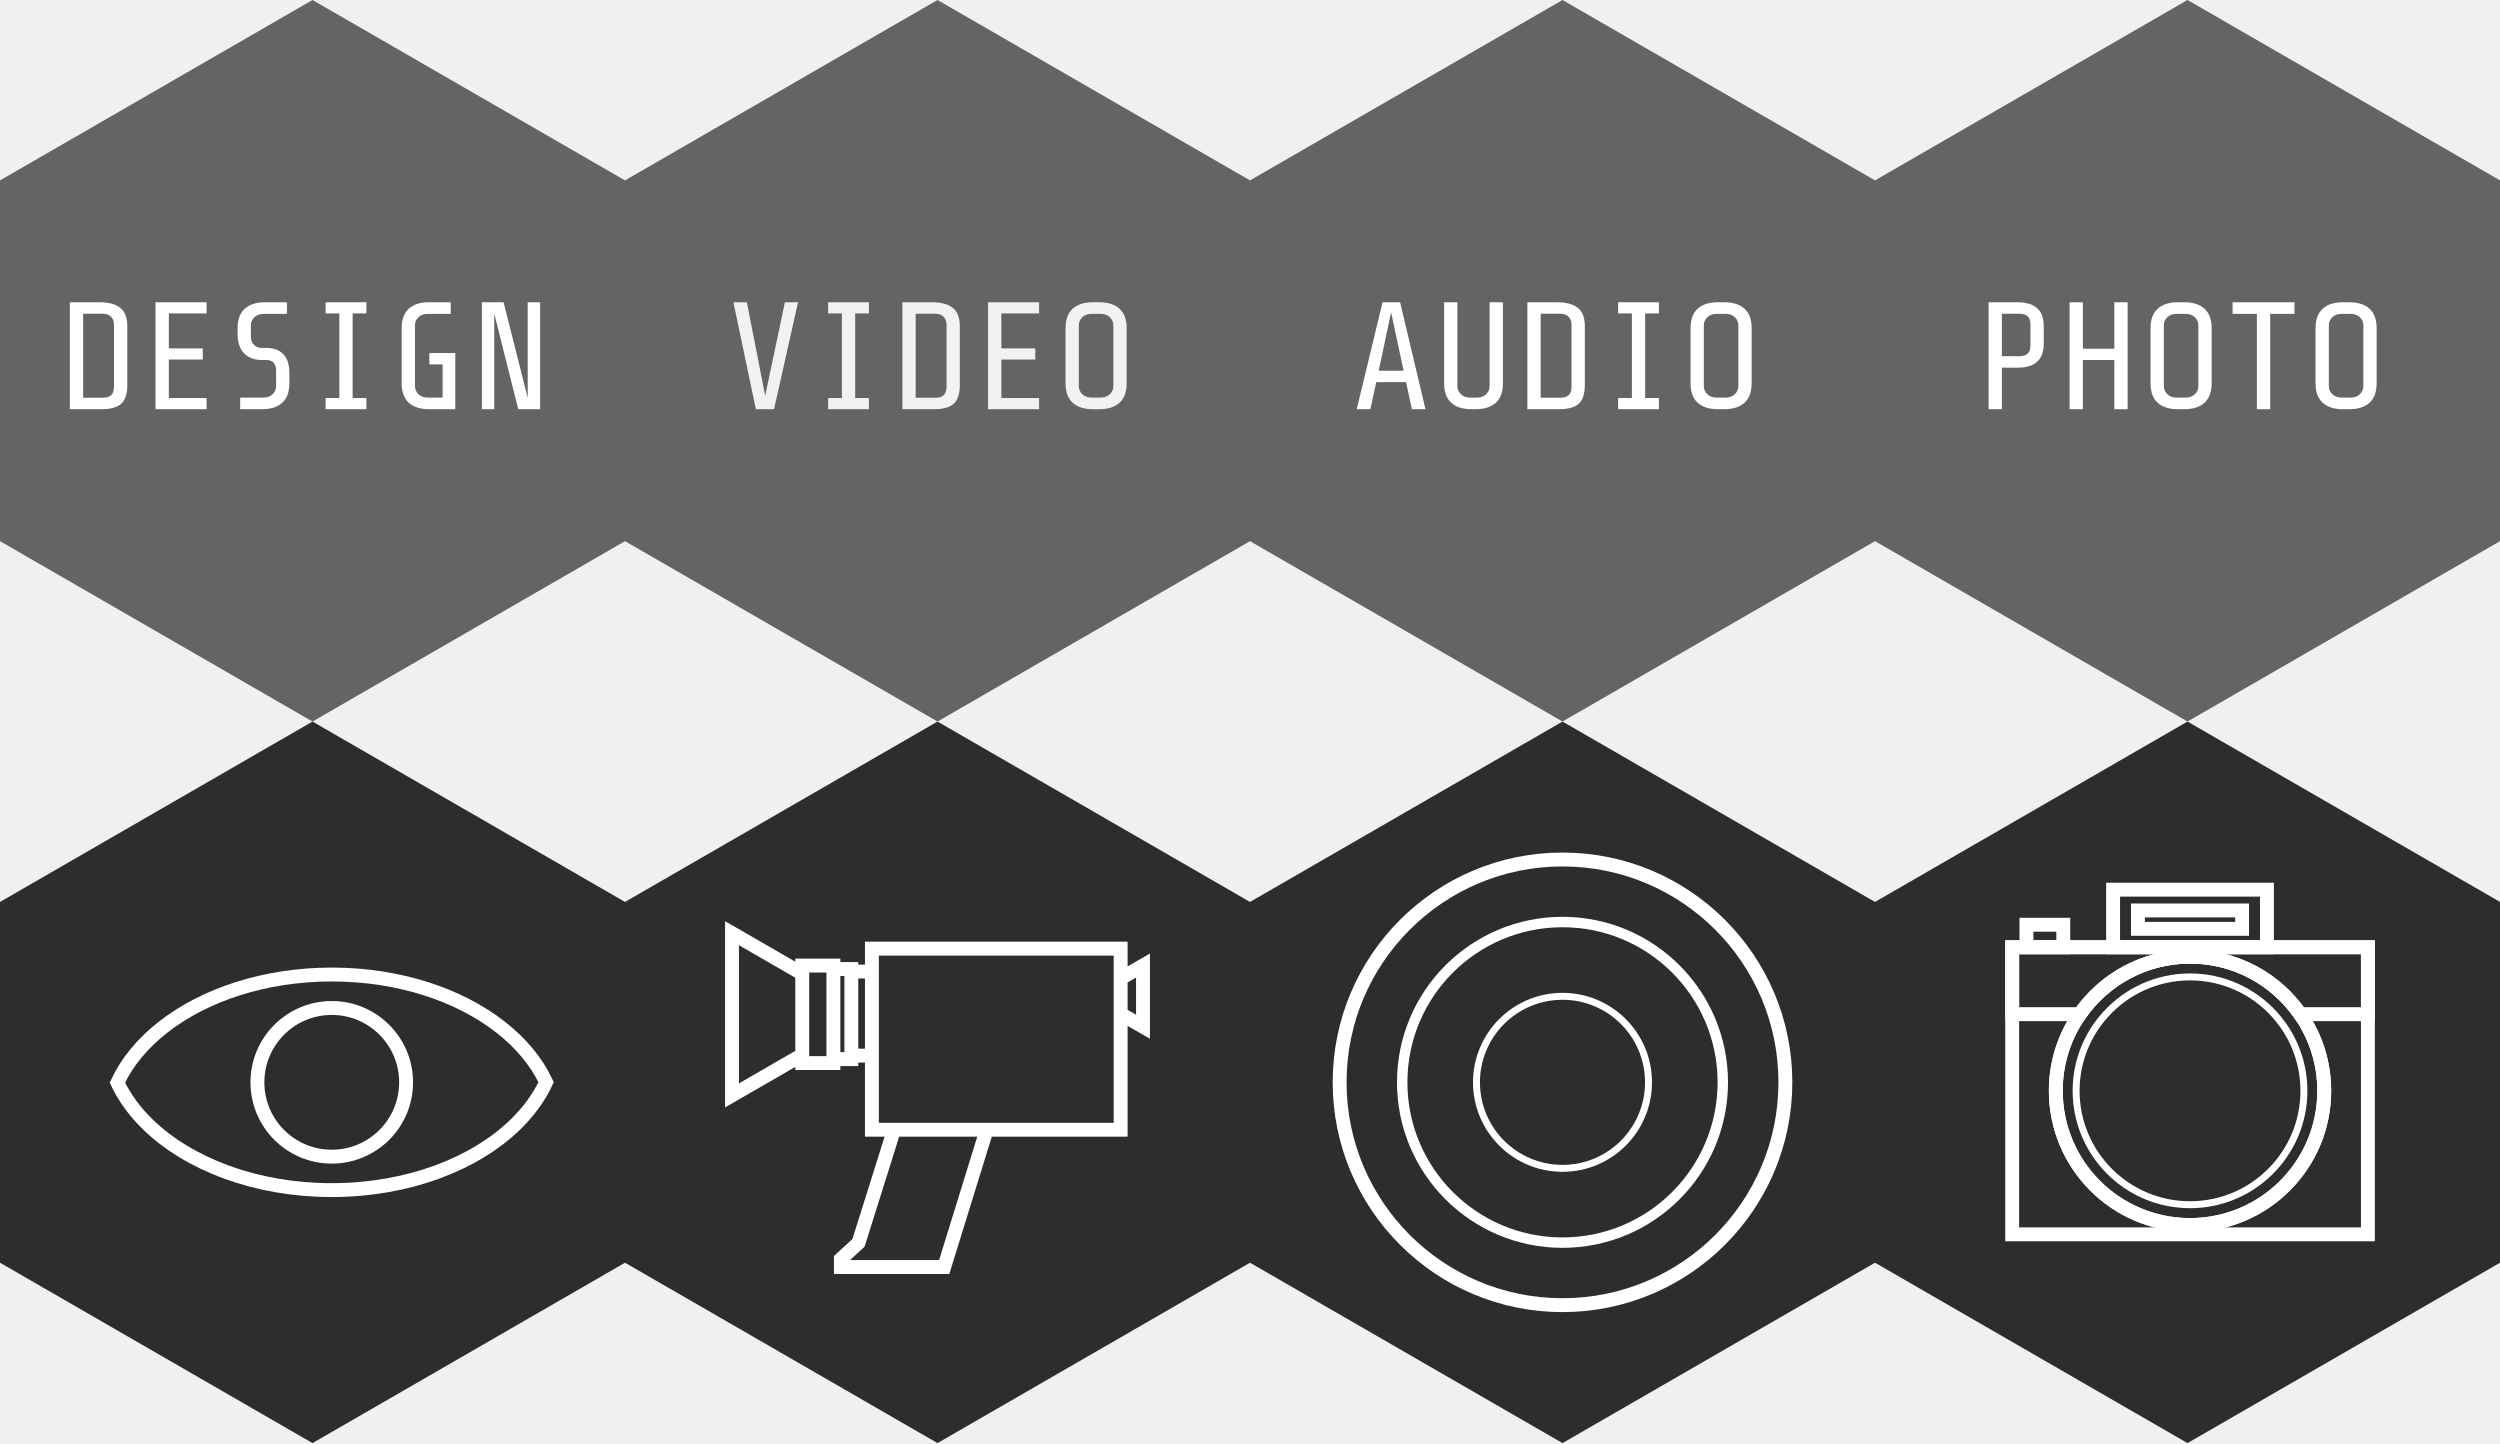
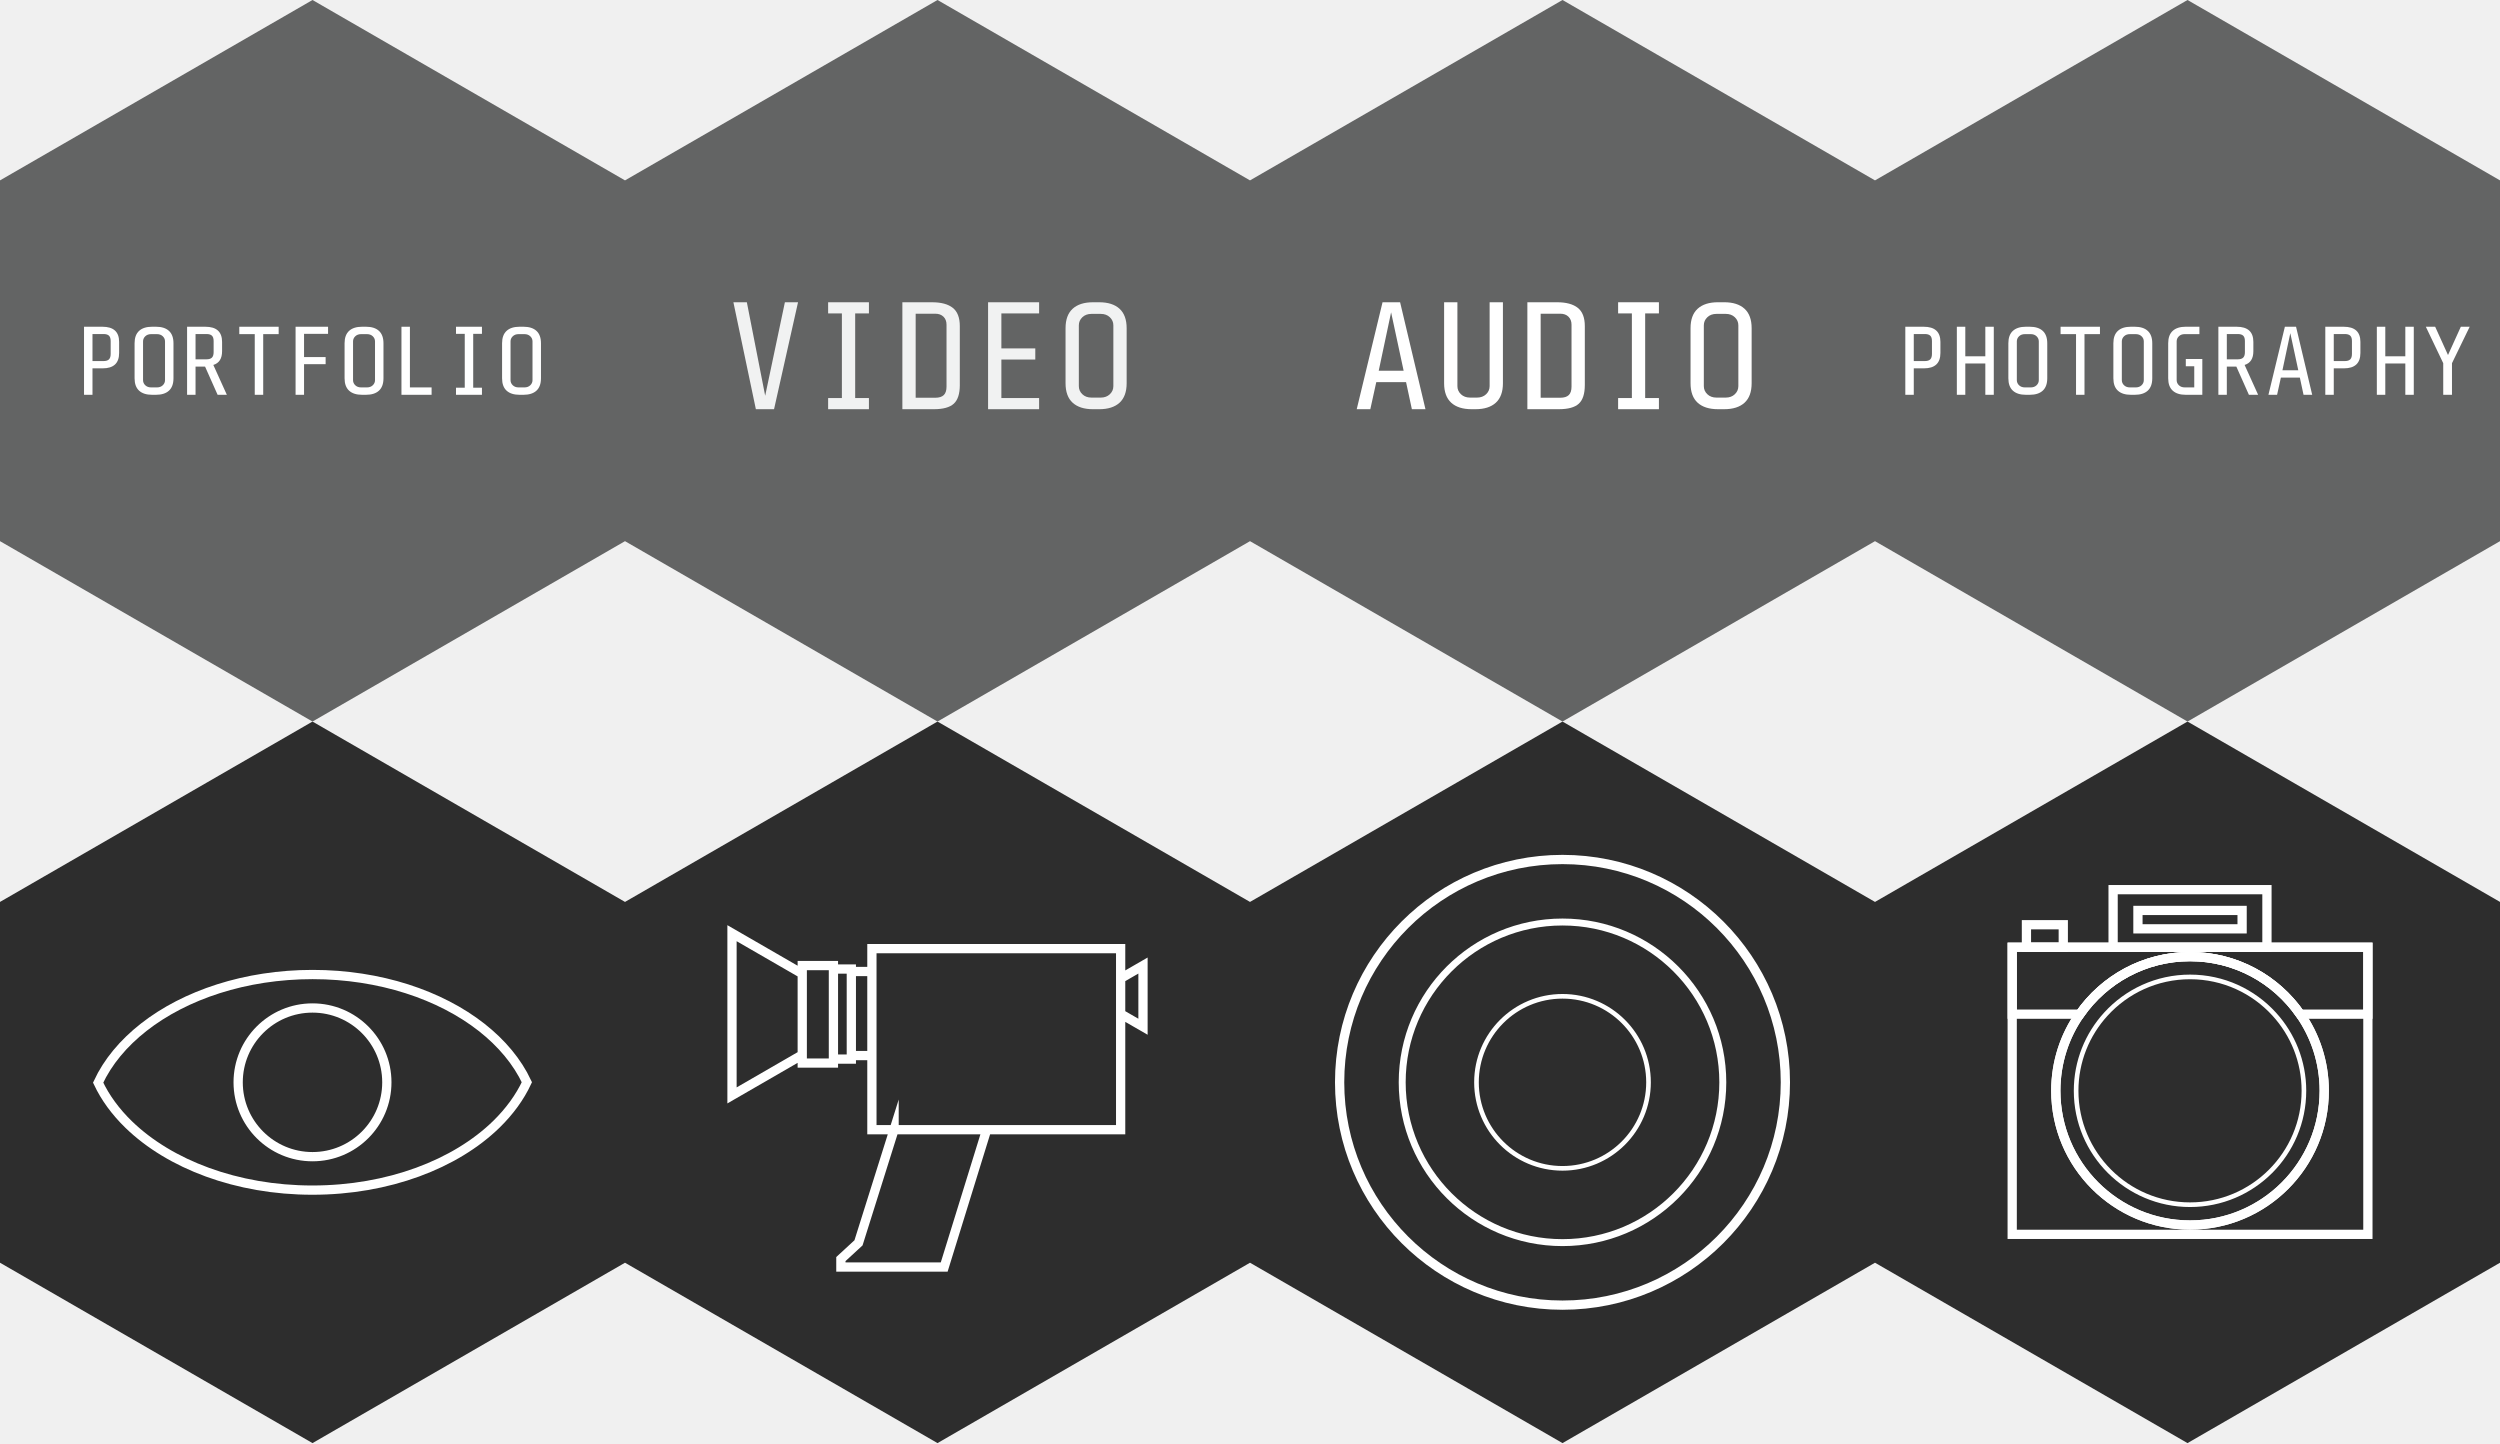
- <svg xmlns="http://www.w3.org/2000/svg" version="1.1" id="Layer_1" x="0px" y="0px" width="360px" height="207.807px" viewBox="0 0 360 207.807" enable-background="new 0 0 360 207.807" xml:space="preserve">
-   <g id="Visual_1_">
-     <polygon fill="#2D2D2D" points="0,129.879 45,103.904 90,129.879 90,181.831 45,207.807 0,181.831  " />
-     <path fill="#2D2D2D" stroke="#FFFFFF" stroke-width="2" stroke-miterlimit="10" d="M78.642,155.837   c-1.016,2.182-2.509,4.217-4.383,6.053c-5.881,5.741-15.559,9.486-26.5,9.486c-10.908,0-20.556-3.724-26.444-9.433   c-1.886-1.829-3.384-3.865-4.411-6.046c1.381-2.979,3.645-5.687,6.569-7.977c5.942-4.655,14.631-7.589,24.313-7.589   c9.694,0,18.394,2.944,24.341,7.609C75.019,150.212,77.261,152.892,78.642,155.837z" />
-     <circle fill="#2D2D2D" stroke="#FFFFFF" stroke-width="2" stroke-miterlimit="10" cx="47.773" cy="155.855" r="10.705" />
+ <svg xmlns="http://www.w3.org/2000/svg" version="1.1" id="Layer_1" x="0px" y="0px" width="540px" height="311.709px" viewBox="-90 -51.951 540 311.709" enable-background="new -90 -51.951 540 311.709" xml:space="preserve">
+   <g id="Visual">
+     <polygon fill="#2D2D2D" points="-90,142.866 -22.5,103.905 45,142.866 45,220.796 -22.5,259.758 -90,220.796  " />
+     <g>
+       <path fill="#2D2D2D" stroke="#FFFFFF" stroke-width="2" stroke-miterlimit="10" d="M23.804,181.807    c-1.524,3.271-3.764,6.324-6.575,9.078c-8.821,8.612-23.338,14.23-39.75,14.23c-16.361,0-30.833-5.588-39.666-14.15    c-2.828-2.742-5.075-5.797-6.616-9.069c2.072-4.468,5.468-8.53,9.854-11.965c8.912-6.983,21.945-11.384,36.469-11.384    c14.541,0,27.592,4.416,36.512,11.413C18.369,173.369,21.732,177.389,23.804,181.807z" />
+       <circle fill="#2D2D2D" stroke="#FFFFFF" stroke-width="2" stroke-miterlimit="10" cx="-22.5" cy="181.833" r="16.058" />
+     </g>
  </g>
  <g id="Audio_1_">
-     <polygon fill="#2D2D2D" points="180,129.879 225,103.904 270,129.879 270,181.831 225,207.807 180,181.831  " />
-     <circle fill="none" stroke="#FFFFFF" stroke-miterlimit="10" cx="225" cy="155.855" r="12.386" />
-     <ellipse fill="none" stroke="#FFFFFF" stroke-width="1.5" stroke-miterlimit="10" cx="225" cy="155.855" rx="23.083" ry="23.083" />
-     <ellipse fill="none" stroke="#FFFFFF" stroke-width="2" stroke-miterlimit="10" cx="225" cy="155.855" rx="32.094" ry="32.087" />
+     <polygon fill="#2D2D2D" points="180,142.866 247.5,103.905 315,142.866 315,220.796 247.5,259.758 180,220.796  " />
+     <circle fill="none" stroke="#FFFFFF" stroke-miterlimit="10" cx="247.5" cy="181.831" r="18.58" />
+     <ellipse fill="none" stroke="#FFFFFF" stroke-width="1.5" stroke-miterlimit="10" cx="247.5" cy="181.83" rx="34.625" ry="34.625" />
+     <ellipse fill="none" stroke="#FFFFFF" stroke-width="2" stroke-miterlimit="10" cx="247.5" cy="181.83" rx="48.141" ry="48.13" />
  </g>
  <g id="Video_1_">
-     <polygon fill="#2D2D2D" points="90,129.879 135,103.904 180,129.879 180,181.831 135,207.807 90,181.831  " />
-     <path fill="#2D2D2D" stroke="#FFFFFF" stroke-width="2" stroke-miterlimit="10" d="M125.554,146.01v-9.407h35.819v26.077h-35.819   v-16.57 M105.409,134.379v23.36l10.115-5.841v-11.68L105.409,134.379z M128.747,162.68l-5.122,16.288l-2.538,2.338v1.146h14.878   l6.117-19.772H128.747z M161.373,140.896v5.099l3.218,1.856v-8.812L161.373,140.896z M115.524,139.04v14.041h4.489V139.04H115.524z    M120.013,139.542v12.967h2.579v-12.967H120.013z M122.592,139.899v12.107h2.961v-12.107H122.592z" />
+     <polygon fill="#2D2D2D" points="45,142.866 112.5,103.905 180,142.866 180,220.796 112.5,259.758 45,220.796  " />
+     <path fill="#2D2D2D" stroke="#FFFFFF" stroke-width="2" stroke-miterlimit="10" d="M98.331,167.063v-14.109h53.729v39.114H98.331   v-24.855 M68.113,149.616v35.042l15.173-8.763v-17.52L68.113,149.616z M103.121,192.068l-7.684,24.434l-3.807,3.507v1.72h22.316   l9.176-29.66H103.121z M152.06,159.393v7.649l4.827,2.783v-13.219L152.06,159.393z M83.286,156.61v21.062h6.733V156.61H83.286z    M90.02,157.363v19.45h3.868v-19.45H90.02z M93.888,157.896v18.161h4.442v-18.161H93.888z" />
  </g>
  <g id="Photography_1_">
-     <polygon fill="#2D2D2D" points="270,129.879 315,103.904 360,129.879 360,181.831 315,207.807 270,181.831  " />
+     <polygon fill="#2D2D2D" points="315,142.866 382.5,103.905 450,142.866 450,220.796 382.5,259.758 315,220.796  " />
    <g id="camera_1_">
-       <rect x="289.756" y="136.403" fill="none" stroke="#FFFFFF" stroke-width="2" stroke-miterlimit="10" width="51.221" height="41.342" />
-       <path fill="none" stroke="#FFFFFF" stroke-width="2" stroke-miterlimit="10" d="M334.689,157.074    c0,10.675-8.648,19.33-19.323,19.33c-10.677,0-19.332-8.655-19.332-19.33c0-4.105,1.28-7.91,3.469-11.034    c3.489-5.014,9.293-8.291,15.863-8.291c6.571,0,12.372,3.277,15.854,8.291C333.41,149.164,334.689,152.968,334.689,157.074z" />
-       <rect x="304.287" y="128.112" fill="none" stroke="#FFFFFF" stroke-width="2" stroke-miterlimit="10" width="22.152" height="8.295" />
-       <rect x="307.863" y="131.103" fill="none" stroke="#FFFFFF" stroke-width="2" stroke-miterlimit="10" width="15" height="2.651" />
-       <path fill="none" stroke="#FFFFFF" stroke-width="2" stroke-miterlimit="10" d="M331.223,146.04    c-3.482-5.014-9.285-8.291-15.855-8.291s-12.374,3.277-15.863,8.291c-2.188,3.124-3.469,6.929-3.469,11.034    c0,10.675,8.656,19.33,19.332,19.33c10.675,0,19.324-8.655,19.324-19.33C334.689,152.968,333.41,149.164,331.223,146.04z" />
-       <path fill="none" stroke="#FFFFFF" stroke-miterlimit="10" d="M315.366,173.478c-9.058,0-16.405-7.347-16.405-16.403    c0-4.244,1.618-8.123,4.28-11.034c2.993-3.293,7.317-5.364,12.125-5.364s9.124,2.071,12.124,5.364    c2.656,2.911,4.273,6.79,4.273,11.034C331.764,166.131,324.425,173.478,315.366,173.478z" />
-       <rect x="291.807" y="133.162" fill="none" stroke="#FFFFFF" stroke-width="2" stroke-miterlimit="10" width="5.305" height="3.244" />
-       <path fill="none" stroke="#FFFFFF" stroke-width="2" stroke-miterlimit="10" d="M340.977,136.403v9.638h-9.754    c-3.482-5.014-9.285-8.291-15.855-8.291s-12.374,3.277-15.863,8.291h-9.747v-9.638H340.977z" />
+       <rect x="344.634" y="152.652" fill="none" stroke="#FFFFFF" stroke-width="2" stroke-miterlimit="10" width="76.831" height="62.016" />
+       <path fill="none" stroke="#FFFFFF" stroke-width="2" stroke-miterlimit="10" d="M412.034,183.659    c0,16.014-12.973,28.995-28.985,28.995c-16.015,0-28.998-12.981-28.998-28.995c0-6.158,1.921-11.865,5.203-16.55    c5.234-7.523,13.939-12.437,23.795-12.437c9.857,0,18.559,4.913,23.782,12.437C410.115,171.794,412.034,177.501,412.034,183.659z" />
+       <rect x="366.431" y="140.215" fill="none" stroke="#FFFFFF" stroke-width="2" stroke-miterlimit="10" width="33.229" height="12.445" />
+       <rect x="371.795" y="144.703" fill="none" stroke="#FFFFFF" stroke-width="2" stroke-miterlimit="10" width="22.5" height="3.976" />
+       <path fill="none" stroke="#FFFFFF" stroke-width="2" stroke-miterlimit="10" d="M406.834,167.11    c-5.223-7.523-13.928-12.437-23.781-12.437c-9.855,0-18.562,4.913-23.795,12.437c-3.283,4.685-5.203,10.392-5.203,16.55    c0,16.014,12.982,28.995,28.998,28.995c16.012,0,28.984-12.981,28.984-28.995C412.034,177.501,410.115,171.794,406.834,167.11z" />
+       <path fill="none" stroke="#FFFFFF" stroke-miterlimit="10" d="M383.049,208.266c-13.586,0-24.607-11.021-24.607-24.604    c0-6.366,2.428-12.185,6.42-16.553c4.49-4.939,10.977-8.045,18.188-8.045c7.212,0,13.687,3.105,18.187,8.045    c3.984,4.368,6.41,10.187,6.41,16.553C407.646,197.244,396.637,208.266,383.049,208.266z" />
+       <rect x="347.71" y="147.791" fill="none" stroke="#FFFFFF" stroke-width="2" stroke-miterlimit="10" width="7.957" height="4.866" />
+       <path fill="none" stroke="#FFFFFF" stroke-width="2" stroke-miterlimit="10" d="M421.465,152.652v14.458h-14.631    c-5.223-7.521-13.928-12.437-23.781-12.437c-9.855,0-18.562,4.916-23.795,12.437h-14.621v-14.458H421.465z" />
    </g>
  </g>
  <g id="design">
-     <polygon fill="#636464" points="0,25.976 45,0 90,25.976 90,77.927 45,103.902 0,77.927  " />
-     <g enable-background="new    ">
-       <path fill="#FFFFFF" d="M18.33,55.449c0,1.261-0.29,2.155-0.869,2.684c-0.58,0.528-1.537,0.792-2.871,0.792h-4.532v-15.4h4.268    c1.32,0,2.317,0.269,2.992,0.804c0.674,0.535,1.012,1.411,1.012,2.629V55.449z M16.416,55.669v-8.91    c0-0.484-0.147-0.869-0.44-1.155c-0.294-0.286-0.682-0.429-1.166-0.429h-2.838v12.1h2.816c0.557,0,0.968-0.128,1.232-0.385    C16.283,56.634,16.416,56.227,16.416,55.669z" />
-       <path fill="#FFFFFF" d="M29.747,58.925h-7.348v-15.4h7.348v1.606h-5.434v5.038h4.884v1.605h-4.884v5.544h5.434V58.925z" />
-       <path fill="#FFFFFF" d="M41.671,55.185c0,1.247-0.341,2.182-1.023,2.806c-0.682,0.623-1.661,0.935-2.937,0.935h-3.124v-1.672    h3.344c0.542,0,0.982-0.161,1.32-0.484c0.337-0.322,0.506-0.711,0.506-1.166v-2.288c0-0.439-0.114-0.795-0.341-1.066    s-0.568-0.407-1.023-0.407h-0.66c-1.086,0-1.944-0.319-2.574-0.957c-0.631-0.638-0.946-1.565-0.946-2.783v-0.836    c0-1.246,0.341-2.182,1.023-2.805c0.682-0.623,1.661-0.936,2.937-0.936h3.146v1.673h-3.366c-0.542,0-0.983,0.161-1.32,0.483    c-0.338,0.323-0.506,0.712-0.506,1.166v1.672c0,0.455,0.146,0.833,0.44,1.133c0.293,0.301,0.674,0.451,1.144,0.451h0.66    c1.042,0,1.852,0.301,2.431,0.902c0.579,0.602,0.869,1.511,0.869,2.728V55.185z" />
-       <path fill="#FFFFFF" d="M52.759,58.925h-5.874v-1.606h1.98V45.131h-1.98v-1.606h5.874v1.606h-1.98v12.188h1.98V58.925z" />
-       <path fill="#FFFFFF" d="M65.563,58.925h-3.762c-1.276,0-2.255-0.312-2.937-0.935c-0.682-0.624-1.023-1.559-1.023-2.806v-7.92    c0-1.246,0.341-2.182,1.023-2.805c0.682-0.623,1.661-0.936,2.937-0.936h3.102v1.673h-3.322c-0.543,0-0.983,0.161-1.32,0.483    c-0.337,0.323-0.506,0.712-0.506,1.166v8.756c0,0.455,0.168,0.844,0.506,1.166c0.337,0.323,0.777,0.484,1.32,0.484h2.156v-4.774    h-1.914v-1.649h3.74V58.925z" />
-       <path fill="#FFFFFF" d="M77.773,58.925h-3.146l-3.454-13.772v13.772h-1.782v-15.4h3.124l3.476,13.772V43.525h1.782V58.925z" />
+     <polygon fill="#636464" points="-90,-12.987 -22.5,-51.951 45,-12.987 45,64.94 -22.5,103.902 -90,64.94  " />
+     <g id="design_1_" display="none" enable-background="new    ">
+       <path display="inline" fill="#FFFFFF" d="M58.748,67.563c0,0.946-0.218,1.616-0.652,2.014c-0.436,0.396-1.152,0.594-2.153,0.594    h-3.398V58.619h3.2c0.99,0,1.738,0.202,2.244,0.604s0.76,1.059,0.76,1.972V67.563z M57.312,67.728v-6.683    c0-0.363-0.11-0.651-0.33-0.866c-0.221-0.215-0.512-0.321-0.875-0.321h-2.128v9.074h2.111c0.419,0,0.726-0.096,0.924-0.288    S57.312,68.147,57.312,67.728z" />
+       <path display="inline" fill="#FFFFFF" d="M67.311,70.17h-5.512V58.619h5.512v1.205h-4.076v3.778h3.664v1.204h-3.664v4.157h4.076    V70.17z" />
+       <path display="inline" fill="#FFFFFF" d="M76.253,67.365c0,0.936-0.255,1.638-0.767,2.105c-0.512,0.467-1.246,0.7-2.203,0.7H70.94    v-1.254h2.509c0.405,0,0.735-0.12,0.989-0.363c0.253-0.24,0.379-0.533,0.379-0.874v-1.716c0-0.329-0.085-0.597-0.255-0.799    c-0.17-0.204-0.427-0.306-0.768-0.306h-0.496c-0.814,0-1.457-0.239-1.93-0.718c-0.474-0.479-0.709-1.174-0.709-2.088v-0.627    c0-0.935,0.256-1.636,0.768-2.104c0.511-0.467,1.244-0.702,2.202-0.702h2.358v1.255h-2.523c-0.406,0-0.736,0.121-0.99,0.362    c-0.254,0.242-0.379,0.534-0.379,0.874v1.254c0,0.342,0.109,0.625,0.329,0.85c0.22,0.227,0.506,0.339,0.858,0.339h0.495    c0.781,0,1.389,0.226,1.823,0.677c0.434,0.451,0.651,1.133,0.651,2.046V67.365z" />
+       <path display="inline" fill="#FFFFFF" d="M84.569,70.17h-4.405v-1.205h1.484v-9.141h-1.484v-1.205h4.405v1.205h-1.485v9.141h1.485    V70.17z" />
+       <path display="inline" fill="#FFFFFF" d="M94.172,70.17h-2.821c-0.956,0-1.691-0.234-2.203-0.701    c-0.511-0.468-0.767-1.17-0.767-2.105v-5.939c0-0.935,0.256-1.637,0.767-2.104c0.512-0.467,1.247-0.702,2.203-0.702h2.326v1.255    h-2.491c-0.407,0-0.737,0.12-0.989,0.362c-0.253,0.242-0.38,0.534-0.38,0.874v6.567c0,0.341,0.126,0.633,0.38,0.874    c0.252,0.242,0.582,0.363,0.989,0.363h1.617v-3.58h-1.436v-1.236h2.805V70.17L94.172,70.17z" />
+       <path display="inline" fill="#FFFFFF" d="M103.33,70.17h-2.359L98.38,59.84v10.33h-1.337V58.619h2.344l2.606,10.33v-10.33h1.337    V70.17L103.33,70.17z" />
+     </g>
+     <g id="portfolio">
+       <path fill="#FFFFFF" d="M-64.269,24.295c0,2.212-1.19,3.318-3.569,3.318h-2.185v5.712h-1.827v-14.7h3.969    c2.408,0,3.612,1.092,3.612,3.275V24.295z M-66.096,24.506v-2.794c0-0.532-0.123-0.917-0.367-1.155    c-0.245-0.238-0.634-0.356-1.166-0.356h-2.394v5.838h2.394c0.532,0,0.921-0.123,1.166-0.367    C-66.219,25.426-66.096,25.037-66.096,24.506z" />
+       <path fill="#FFFFFF" d="M-52.529,29.756c0,1.189-0.326,2.082-0.977,2.677s-1.586,0.893-2.805,0.893h-0.839    c-1.219,0-2.153-0.298-2.804-0.893c-0.651-0.595-0.977-1.487-0.977-2.677v-7.561c0-1.19,0.325-2.082,0.977-2.678    c0.65-0.595,1.585-0.893,2.804-0.893h0.839c1.219,0,2.154,0.298,2.805,0.893c0.65,0.596,0.977,1.487,0.977,2.678V29.756z     M-54.356,30.155v-8.358c0-0.434-0.161-0.805-0.483-1.113c-0.322-0.308-0.742-0.462-1.26-0.462h-1.26    c-0.518,0-0.938,0.154-1.261,0.462c-0.322,0.309-0.482,0.68-0.482,1.113v8.358c0,0.434,0.16,0.805,0.482,1.113    c0.322,0.308,0.743,0.462,1.261,0.462h1.26c0.518,0,0.938-0.154,1.26-0.462C-54.518,30.959-54.356,30.588-54.356,30.155z" />
+       <path fill="#FFFFFF" d="M-47.763,27.236v6.09h-1.827v-14.7h3.948c2.408,0,3.612,1.092,3.612,3.275v2.017    c0,1.582-0.63,2.569-1.891,2.961l2.919,6.447h-1.995l-2.709-6.09H-47.763z M-43.856,24.127v-2.415    c0-0.532-0.122-0.917-0.368-1.155c-0.245-0.238-0.633-0.356-1.165-0.356h-2.373v5.46h2.373c0.532,0,0.92-0.123,1.165-0.367    C-43.979,25.048-43.856,24.659-43.856,24.127z" />
+       <path fill="#FFFFFF" d="M-29.809,20.221h-3.338v13.104h-1.827V20.221h-3.339v-1.596h8.504V20.221z" />
+       <path fill="#FFFFFF" d="M-19.14,20.158h-5.187v5.019h4.661v1.533h-4.661v6.615h-1.828v-14.7h7.015V20.158z" />
+       <path fill="#FFFFFF" d="M-7.17,29.756c0,1.189-0.326,2.082-0.977,2.677c-0.651,0.595-1.586,0.893-2.803,0.893h-0.842    c-1.217,0-2.151-0.298-2.803-0.893c-0.65-0.595-0.977-1.487-0.977-2.677v-7.561c0-1.19,0.326-2.082,0.977-2.678    c0.651-0.595,1.586-0.893,2.803-0.893h0.842c1.217,0,2.151,0.298,2.803,0.893c0.65,0.596,0.977,1.487,0.977,2.678V29.756z     M-8.997,30.155v-8.358c0-0.434-0.161-0.805-0.483-1.113c-0.322-0.308-0.742-0.462-1.26-0.462H-12    c-0.519,0-0.938,0.154-1.26,0.462c-0.322,0.309-0.483,0.68-0.483,1.113v8.358c0,0.434,0.161,0.805,0.483,1.113    c0.321,0.308,0.741,0.462,1.26,0.462h1.26c0.518,0,0.938-0.154,1.26-0.462C-9.158,30.959-8.997,30.588-8.997,30.155z" />
+       <path fill="#FFFFFF" d="M3.225,33.325h-6.51v-14.7h1.826V31.73h4.684V33.325z" />
+       <path fill="#FFFFFF" d="M14.103,33.325H8.496v-1.533h1.89V20.158h-1.89v-1.533h5.606v1.533h-1.89v11.634h1.89V33.325z" />
+       <path fill="#FFFFFF" d="M26.85,29.756c0,1.189-0.326,2.082-0.977,2.677c-0.651,0.595-1.586,0.893-2.803,0.893h-0.842    c-1.217,0-2.151-0.298-2.803-0.893c-0.65-0.595-0.977-1.487-0.977-2.677v-7.561c0-1.19,0.326-2.082,0.977-2.678    c0.651-0.595,1.586-0.893,2.803-0.893h0.842c1.217,0,2.151,0.298,2.803,0.893c0.65,0.596,0.977,1.487,0.977,2.678V29.756z     M25.022,30.155v-8.358c0-0.434-0.161-0.805-0.483-1.113c-0.322-0.308-0.742-0.462-1.26-0.462h-1.26    c-0.519,0-0.938,0.154-1.26,0.462c-0.322,0.309-0.483,0.68-0.483,1.113v8.358c0,0.434,0.161,0.805,0.483,1.113    c0.321,0.308,0.741,0.462,1.26,0.462h1.26c0.518,0,0.938-0.154,1.26-0.462C24.861,30.959,25.022,30.588,25.022,30.155z" />
    </g>
  </g>
  <g id="photo">
-     <polygon fill="#636464" points="270,25.975 315.002,-0.001 360,25.975 360,77.927 315.002,103.903 270,77.927  " />
-     <g enable-background="new    ">
-       <path fill="#FFFFFF" d="M294.3,49.467c0,2.317-1.247,3.476-3.739,3.476h-2.289v5.984h-1.914v-15.4h4.158    c2.523,0,3.784,1.145,3.784,3.433V49.467z M292.386,49.687v-2.926c0-0.558-0.128-0.96-0.385-1.21    c-0.257-0.249-0.664-0.374-1.222-0.374h-2.508v6.116h2.508c0.558,0,0.965-0.129,1.222-0.385    C292.258,50.652,292.386,50.244,292.386,49.687z" />
-       <path fill="#FFFFFF" d="M306.378,58.927h-1.914v-7.084h-4.532v7.084h-1.914v-15.4h1.914v6.688h4.532v-6.688h1.914V58.927z" />
-       <path fill="#FFFFFF" d="M318.478,55.187c0,1.247-0.341,2.182-1.022,2.806c-0.683,0.623-1.662,0.935-2.938,0.935h-0.88    c-1.276,0-2.255-0.312-2.937-0.935c-0.683-0.624-1.023-1.559-1.023-2.806v-7.92c0-1.246,0.341-2.182,1.023-2.805    c0.682-0.623,1.66-0.936,2.937-0.936h0.88c1.275,0,2.255,0.312,2.938,0.936c0.682,0.623,1.022,1.559,1.022,2.805V55.187z     M316.563,55.605v-8.756c0-0.454-0.169-0.843-0.506-1.166c-0.337-0.322-0.777-0.483-1.319-0.483h-1.32    c-0.543,0-0.982,0.161-1.32,0.483c-0.338,0.323-0.506,0.712-0.506,1.166v8.756c0,0.455,0.168,0.844,0.506,1.166    c0.338,0.323,0.777,0.484,1.32,0.484h1.32c0.542,0,0.982-0.161,1.319-0.484C316.395,56.448,316.563,56.06,316.563,55.605z" />
-       <path fill="#FFFFFF" d="M330.401,45.199h-3.497v13.728h-1.914V45.199h-3.498v-1.673h8.909V45.199z" />
-       <path fill="#FFFFFF" d="M342.237,55.187c0,1.247-0.341,2.182-1.022,2.806c-0.683,0.623-1.662,0.935-2.938,0.935h-0.88    c-1.276,0-2.255-0.312-2.937-0.935c-0.683-0.624-1.023-1.559-1.023-2.806v-7.92c0-1.246,0.341-2.182,1.023-2.805    c0.682-0.623,1.66-0.936,2.937-0.936h0.88c1.275,0,2.255,0.312,2.938,0.936c0.682,0.623,1.022,1.559,1.022,2.805V55.187z     M340.323,55.605v-8.756c0-0.454-0.169-0.843-0.506-1.166c-0.337-0.322-0.777-0.483-1.319-0.483h-1.32    c-0.543,0-0.982,0.161-1.32,0.483c-0.338,0.323-0.506,0.712-0.506,1.166v8.756c0,0.455,0.168,0.844,0.506,1.166    c0.338,0.323,0.777,0.484,1.32,0.484h1.32c0.542,0,0.982-0.161,1.319-0.484C340.154,56.448,340.323,56.06,340.323,55.605z" />
+     <polygon fill="#636464" points="315,-12.988 382.503,-51.952 450,-12.988 450,64.94 382.503,103.903 315,64.94  " />
+     <g id="photo_1_" display="none" enable-background="new    ">
+       <path display="inline" fill="#FFFFFF" d="M265.726,63.076c0,1.738-0.937,2.606-2.806,2.606h-1.717v4.488h-1.436v-11.55h3.119    c1.893,0,2.839,0.859,2.839,2.575V63.076L265.726,63.076z M264.29,63.241v-2.194c0-0.418-0.097-0.721-0.29-0.908    c-0.191-0.187-0.498-0.28-0.916-0.28h-1.881v4.587h1.881c0.418,0,0.725-0.096,0.916-0.288    C264.193,63.965,264.29,63.659,264.29,63.241z" />
+       <path display="inline" fill="#FFFFFF" d="M274.784,70.171h-1.436v-5.312h-3.399v5.312h-1.436v-11.55h1.436v5.016h3.399v-5.016    h1.436V70.171z" />
+       <path display="inline" fill="#FFFFFF" d="M283.859,67.366c0,0.935-0.257,1.637-0.767,2.104c-0.513,0.468-1.248,0.701-2.204,0.701    h-0.66c-0.957,0-1.691-0.233-2.203-0.701s-0.768-1.17-0.768-2.104v-5.94c0-0.935,0.257-1.636,0.768-2.104    c0.512-0.467,1.246-0.702,2.203-0.702h0.66c0.956,0,1.691,0.234,2.204,0.702c0.511,0.468,0.767,1.169,0.767,2.104V67.366z     M282.422,67.68v-6.567c0-0.341-0.126-0.632-0.379-0.874c-0.254-0.242-0.584-0.362-0.989-0.362h-0.99    c-0.407,0-0.737,0.12-0.99,0.362s-0.38,0.533-0.38,0.874v6.567c0,0.341,0.127,0.633,0.38,0.874    c0.253,0.243,0.583,0.363,0.99,0.363h0.99c0.405,0,0.735-0.12,0.989-0.363C282.296,68.313,282.422,68.021,282.422,67.68z" />
+       <path display="inline" fill="#FFFFFF" d="M292.801,59.875h-2.623v10.296h-1.436V59.875h-2.623V58.62h6.682V59.875z" />
+       <path display="inline" fill="#FFFFFF" d="M301.678,67.366c0,0.935-0.256,1.637-0.767,2.104c-0.513,0.468-1.247,0.701-2.203,0.701    h-0.661c-0.956,0-1.689-0.233-2.201-0.701c-0.513-0.468-0.768-1.17-0.768-2.104v-5.94c0-0.935,0.255-1.636,0.768-2.104    c0.512-0.467,1.245-0.702,2.201-0.702h0.661c0.955,0,1.69,0.234,2.203,0.702c0.511,0.468,0.767,1.169,0.767,2.104V67.366z     M300.243,67.68v-6.567c0-0.341-0.128-0.632-0.381-0.874c-0.252-0.242-0.583-0.362-0.989-0.362h-0.99    c-0.406,0-0.736,0.12-0.99,0.362c-0.253,0.242-0.379,0.533-0.379,0.874v6.567c0,0.341,0.126,0.633,0.379,0.874    c0.254,0.243,0.584,0.363,0.99,0.363h0.99c0.406,0,0.737-0.12,0.989-0.363C300.115,68.313,300.243,68.021,300.243,67.68z" />
+     </g>
+     <g id="photography">
+       <path fill="#FFFFFF" d="M329.13,24.295c0,2.212-1.19,3.318-3.571,3.318h-2.183v5.712h-1.828v-14.7h3.97    c2.408,0,3.612,1.092,3.612,3.275V24.295z M327.302,24.506v-2.794c0-0.532-0.123-0.917-0.366-1.155    c-0.246-0.238-0.635-0.356-1.166-0.356h-2.394v5.838h2.394c0.531,0,0.92-0.123,1.166-0.367    C327.179,25.426,327.302,25.037,327.302,24.506z" />
+       <path fill="#FFFFFF" d="M340.658,33.325h-1.826v-6.763h-4.326v6.763h-1.828v-14.7h1.828v6.385h4.326v-6.385h1.826V33.325z" />
+       <path fill="#FFFFFF" d="M352.207,29.756c0,1.189-0.325,2.082-0.976,2.677s-1.585,0.893-2.804,0.893h-0.841    c-1.218,0-2.151-0.298-2.804-0.893c-0.65-0.595-0.976-1.487-0.976-2.677v-7.561c0-1.19,0.325-2.082,0.976-2.678    c0.652-0.595,1.586-0.893,2.804-0.893h0.841c1.219,0,2.153,0.298,2.804,0.893c0.65,0.596,0.976,1.487,0.976,2.678V29.756z     M350.381,30.155v-8.358c0-0.434-0.162-0.805-0.482-1.113c-0.322-0.308-0.742-0.462-1.26-0.462h-1.262    c-0.517,0-0.938,0.154-1.26,0.462c-0.322,0.309-0.481,0.68-0.481,1.113v8.358c0,0.434,0.159,0.805,0.481,1.113    c0.321,0.308,0.743,0.462,1.26,0.462h1.262c0.518,0,0.938-0.154,1.26-0.462C350.219,30.959,350.381,30.588,350.381,30.155z" />
+       <path fill="#FFFFFF" d="M363.589,20.221h-3.339v13.104h-1.826V20.221h-3.34v-1.596h8.505V20.221z" />
+       <path fill="#FFFFFF" d="M374.889,29.756c0,1.189-0.326,2.082-0.977,2.677c-0.652,0.595-1.587,0.893-2.805,0.893h-0.839    c-1.219,0-2.153-0.298-2.804-0.893c-0.652-0.595-0.977-1.487-0.977-2.677v-7.561c0-1.19,0.324-2.082,0.977-2.678    c0.65-0.595,1.585-0.893,2.804-0.893h0.839c1.218,0,2.152,0.298,2.805,0.893c0.65,0.596,0.977,1.487,0.977,2.678V29.756z     M373.061,30.155v-8.358c0-0.434-0.161-0.805-0.483-1.113c-0.322-0.308-0.741-0.462-1.26-0.462h-1.26    c-0.519,0-0.938,0.154-1.26,0.462c-0.322,0.309-0.483,0.68-0.483,1.113v8.358c0,0.434,0.161,0.805,0.483,1.113    c0.322,0.308,0.741,0.462,1.26,0.462h1.26c0.519,0,0.938-0.154,1.26-0.462C372.899,30.959,373.061,30.588,373.061,30.155z" />
+       <path fill="#FFFFFF" d="M385.702,33.325h-3.592c-1.218,0-2.151-0.298-2.804-0.893c-0.65-0.595-0.976-1.487-0.976-2.677v-7.561    c0-1.19,0.325-2.082,0.976-2.678c0.652-0.595,1.586-0.893,2.804-0.893h2.962v1.596H381.9c-0.517,0-0.938,0.154-1.26,0.462    c-0.322,0.309-0.481,0.68-0.481,1.113v8.358c0,0.434,0.159,0.805,0.481,1.113c0.322,0.308,0.743,0.462,1.26,0.462h2.059v-4.558    h-1.826v-1.575h3.569V33.325z" />
+       <path fill="#FFFFFF" d="M390.994,27.236v6.09h-1.826v-14.7h3.946c2.408,0,3.612,1.092,3.612,3.275v2.017    c0,1.582-0.63,2.569-1.89,2.961l2.919,6.447h-1.994l-2.709-6.09H390.994z M394.9,24.127v-2.415c0-0.532-0.122-0.917-0.368-1.155    c-0.245-0.238-0.633-0.356-1.166-0.356h-2.372v5.46h2.372c0.533,0,0.921-0.123,1.166-0.367    C394.778,25.048,394.9,24.659,394.9,24.127z" />
+       <path fill="#FFFFFF" d="M409.433,33.325h-1.869l-0.798-3.717h-4.095l-0.82,3.717h-1.869l3.551-14.7h2.414L409.433,33.325z     M406.43,28.033l-1.723-8.021l-1.701,8.021H406.43z" />
+       <path fill="#FFFFFF" d="M419.848,24.295c0,2.212-1.189,3.318-3.57,3.318h-2.184v5.712h-1.828v-14.7h3.97    c2.408,0,3.612,1.092,3.612,3.275V24.295z M418.021,24.506v-2.794c0-0.532-0.123-0.917-0.368-1.155    c-0.246-0.238-0.633-0.356-1.166-0.356h-2.394v5.838h2.394c0.533,0,0.92-0.123,1.166-0.367    C417.898,25.426,418.021,25.037,418.021,24.506z" />
+       <path fill="#FFFFFF" d="M431.376,33.325h-1.825v-6.763h-4.327v6.763h-1.827v-14.7h1.827v6.385h4.327v-6.385h1.825V33.325z" />
+       <path fill="#FFFFFF" d="M439.629,33.325h-1.89V26.5l-3.759-7.875h2.016l2.773,6.111l2.771-6.111h1.911l-3.823,7.875V33.325z" />
    </g>
  </g>
  <g id="audio">
-     <polygon fill="#636464" points="180,25.976 225,0 270,25.976 270,77.927 225,103.902 180,77.927  " />
+     <polygon fill="#636464" points="180,-12.987 247.5,-51.951 315,-12.987 315,64.94 247.5,103.902 180,64.94  " />
    <g enable-background="new    ">
-       <path fill="#FFFFFF" d="M205.268,58.925h-1.957l-0.836-3.894h-4.291l-0.857,3.894h-1.958l3.718-15.4h2.529L205.268,58.925z     M202.122,53.381l-1.804-8.404l-1.782,8.404H202.122z" />
-       <path fill="#FFFFFF" d="M216.422,55.185c0,1.247-0.341,2.182-1.023,2.806c-0.682,0.623-1.66,0.935-2.937,0.935h-0.55    c-1.276,0-2.256-0.312-2.938-0.935c-0.682-0.624-1.023-1.559-1.023-2.806v-11.66h1.914v12.078c0,0.455,0.169,0.844,0.506,1.166    c0.338,0.323,0.777,0.484,1.32,0.484h0.99c0.543,0,0.982-0.161,1.32-0.484c0.337-0.322,0.506-0.711,0.506-1.166V43.525h1.914    V55.185z" />
-       <path fill="#FFFFFF" d="M228.214,55.449c0,1.261-0.29,2.155-0.869,2.684s-1.536,0.792-2.871,0.792h-4.532v-15.4h4.268    c1.32,0,2.318,0.269,2.992,0.804c0.675,0.535,1.013,1.411,1.013,2.629V55.449z M226.3,55.669v-8.91    c0-0.484-0.147-0.869-0.44-1.155s-0.682-0.429-1.166-0.429h-2.838v12.1h2.816c0.557,0,0.968-0.128,1.232-0.385    C226.168,56.634,226.3,56.227,226.3,55.669z" />
-       <path fill="#FFFFFF" d="M238.884,58.925h-5.874v-1.606h1.98V45.131h-1.98v-1.606h5.874v1.606h-1.979v12.188h1.979V58.925z" />
-       <path fill="#FFFFFF" d="M252.237,55.185c0,1.247-0.341,2.182-1.022,2.806c-0.683,0.623-1.662,0.935-2.938,0.935h-0.88    c-1.276,0-2.255-0.312-2.937-0.935c-0.683-0.624-1.023-1.559-1.023-2.806v-7.92c0-1.246,0.341-2.182,1.023-2.805    c0.682-0.623,1.66-0.936,2.937-0.936h0.88c1.275,0,2.255,0.312,2.938,0.936c0.682,0.623,1.022,1.559,1.022,2.805V55.185z     M250.323,55.603v-8.756c0-0.454-0.169-0.843-0.506-1.166c-0.337-0.322-0.777-0.483-1.319-0.483h-1.32    c-0.543,0-0.982,0.161-1.32,0.483c-0.338,0.323-0.506,0.712-0.506,1.166v8.756c0,0.455,0.168,0.844,0.506,1.166    c0.338,0.323,0.777,0.484,1.32,0.484h1.32c0.542,0,0.982-0.161,1.319-0.484C250.154,56.447,250.323,56.058,250.323,55.603z" />
+       <path fill="#FFFFFF" d="M217.901,36.437h-2.936l-1.254-5.841h-6.437l-1.285,5.841h-2.937l5.577-23.101h3.793L217.901,36.437z     M213.184,28.121l-2.706-12.607l-2.673,12.607H213.184z" />
+       <path fill="#FFFFFF" d="M234.633,30.826c0,1.871-0.512,3.273-1.535,4.21c-1.022,0.935-2.488,1.401-4.404,1.401h-0.825    c-1.915,0-3.384-0.467-4.406-1.401c-1.024-0.937-1.535-2.339-1.535-4.21v-17.49h2.871v18.117c0,0.683,0.253,1.266,0.759,1.749    c0.507,0.485,1.166,0.727,1.98,0.727h1.485c0.814,0,1.472-0.241,1.979-0.727c0.505-0.483,0.758-1.066,0.758-1.749V13.336h2.871    v17.49H234.633z" />
+       <path fill="#FFFFFF" d="M252.32,31.223c0,1.892-0.435,3.232-1.302,4.025c-0.87,0.795-2.306,1.188-4.307,1.188h-6.8V13.336h6.402    c1.98,0,3.477,0.404,4.488,1.207c1.013,0.803,1.52,2.117,1.52,3.943v12.736H252.32z M249.449,31.553V18.188    c0-0.727-0.221-1.304-0.66-1.732c-0.439-0.43-1.022-0.644-1.749-0.644h-4.257v18.149h4.225c0.835,0,1.453-0.191,1.849-0.577    C249.252,33,249.449,32.389,249.449,31.553z" />
+       <path fill="#FFFFFF" d="M268.326,36.437h-8.812v-2.409h2.971V15.746h-2.971v-2.41h8.812v2.41h-2.97v18.281h2.97V36.437z" />
+       <path fill="#FFFFFF" d="M288.354,30.826c0,1.871-0.51,3.273-1.532,4.21c-1.023,0.935-2.493,1.401-4.406,1.401h-1.321    c-1.913,0-3.381-0.467-4.405-1.401c-1.023-0.937-1.533-2.339-1.533-4.21v-11.88c0-1.869,0.51-3.272,1.533-4.207    c1.024-0.935,2.49-1.405,4.405-1.405h1.321c1.912,0,3.383,0.469,4.406,1.405c1.022,0.935,1.532,2.338,1.532,4.207V30.826z     M285.484,31.453V18.32c0-0.681-0.253-1.265-0.76-1.749c-0.504-0.483-1.164-0.724-1.978-0.724h-1.98    c-0.814,0-1.474,0.24-1.98,0.724c-0.507,0.484-0.759,1.068-0.759,1.749v13.134c0,0.683,0.252,1.266,0.759,1.749    c0.507,0.485,1.166,0.727,1.98,0.727h1.98c0.813,0,1.474-0.241,1.978-0.727C285.231,32.719,285.484,32.136,285.484,31.453z" />
    </g>
  </g>
  <g id="video">
    <g id="blank_2_">
-       <polygon fill="#636464" points="90,25.976 135,0 180,25.976 180,77.927 135,103.902 90,77.927   " />
+       <polygon fill="#636464" points="45,-12.987 112.5,-51.951 180,-12.987 180,64.94 112.5,103.902 45,64.94   " />
    </g>
    <g enable-background="new    ">
-       <path fill="#F1F2F2" d="M114.917,43.526l-3.454,15.4h-2.618l-3.234-15.4h1.936l2.64,13.465l2.838-13.465H114.917z" />
-       <path fill="#F1F2F2" d="M125.125,58.926h-5.874V57.32h1.98V45.132h-1.98v-1.606h5.874v1.606h-1.98V57.32h1.98V58.926z" />
-       <path fill="#F1F2F2" d="M138.214,55.45c0,1.261-0.29,2.155-0.869,2.684c-0.58,0.528-1.537,0.792-2.871,0.792h-4.532v-15.4h4.268    c1.32,0,2.317,0.269,2.992,0.804c0.674,0.535,1.012,1.411,1.012,2.629V55.45z M136.3,55.67v-8.91c0-0.484-0.147-0.869-0.44-1.155    c-0.294-0.286-0.682-0.429-1.166-0.429h-2.838v12.1h2.816c0.557,0,0.968-0.128,1.232-0.385    C136.168,56.635,136.3,56.228,136.3,55.67z" />
-       <path fill="#F1F2F2" d="M149.632,58.926h-7.348v-15.4h7.348v1.606h-5.434v5.038h4.884v1.605h-4.884v5.544h5.434V58.926z" />
-       <path fill="#F1F2F2" d="M162.238,55.186c0,1.247-0.341,2.182-1.023,2.806c-0.682,0.623-1.661,0.935-2.937,0.935h-0.88    c-1.276,0-2.255-0.312-2.937-0.935c-0.682-0.624-1.023-1.559-1.023-2.806v-7.92c0-1.246,0.341-2.182,1.023-2.805    s1.661-0.936,2.937-0.936h0.88c1.276,0,2.255,0.312,2.937,0.936s1.023,1.559,1.023,2.805V55.186z M160.324,55.604v-8.756    c0-0.454-0.168-0.843-0.506-1.166c-0.337-0.322-0.777-0.483-1.32-0.483h-1.32c-0.542,0-0.982,0.161-1.32,0.483    c-0.337,0.323-0.506,0.712-0.506,1.166v8.756c0,0.455,0.168,0.844,0.506,1.166c0.337,0.323,0.777,0.484,1.32,0.484h1.32    c0.542,0,0.982-0.161,1.32-0.484C160.155,56.448,160.324,56.059,160.324,55.604z" />
+       <path fill="#F1F2F2" d="M82.375,13.338l-5.181,23.1h-3.927l-4.852-23.1h2.904l3.96,20.198l4.257-20.198H82.375z" />
+       <path fill="#F1F2F2" d="M97.688,36.438h-8.811v-2.409h2.97V15.747h-2.97v-2.409h8.811v2.409h-2.97v18.281h2.97V36.438z" />
+       <path fill="#F1F2F2" d="M117.32,31.225c0,1.891-0.435,3.231-1.303,4.025c-0.87,0.793-2.306,1.188-4.307,1.188h-6.798v-23.1h6.401    c1.98,0,3.476,0.404,4.488,1.207c1.012,0.803,1.518,2.116,1.518,3.943V31.225z M114.449,31.555V18.19    c0-0.727-0.22-1.305-0.659-1.733c-0.441-0.429-1.022-0.644-1.749-0.644h-4.257v18.15h4.224c0.836,0,1.452-0.192,1.848-0.578    C114.252,33.002,114.449,32.391,114.449,31.555z" />
+       <path fill="#F1F2F2" d="M134.447,36.438h-11.021v-23.1h11.021v2.409h-8.15v7.558h7.326v2.406h-7.326v8.316h8.15V36.438z" />
+       <path fill="#F1F2F2" d="M153.356,30.828c0,1.87-0.511,3.273-1.534,4.209c-1.022,0.936-2.491,1.402-4.405,1.402h-1.32    c-1.913,0-3.382-0.467-4.405-1.402s-1.534-2.339-1.534-4.209V18.948c0-1.869,0.511-3.271,1.534-4.207    c1.023-0.934,2.492-1.404,4.405-1.404h1.32c1.914,0,3.383,0.469,4.405,1.404c1.023,0.937,1.534,2.338,1.534,4.207V30.828z     M150.486,31.455V18.321c0-0.681-0.252-1.264-0.76-1.748c-0.505-0.484-1.165-0.725-1.979-0.725h-1.979    c-0.814,0-1.474,0.24-1.98,0.725c-0.506,0.484-0.759,1.067-0.759,1.748v13.135c0,0.682,0.252,1.267,0.759,1.748    c0.505,0.485,1.165,0.727,1.98,0.727h1.979c0.813,0,1.473-0.241,1.979-0.727C150.232,32.722,150.486,32.137,150.486,31.455z" />
    </g>
  </g>
</svg>
